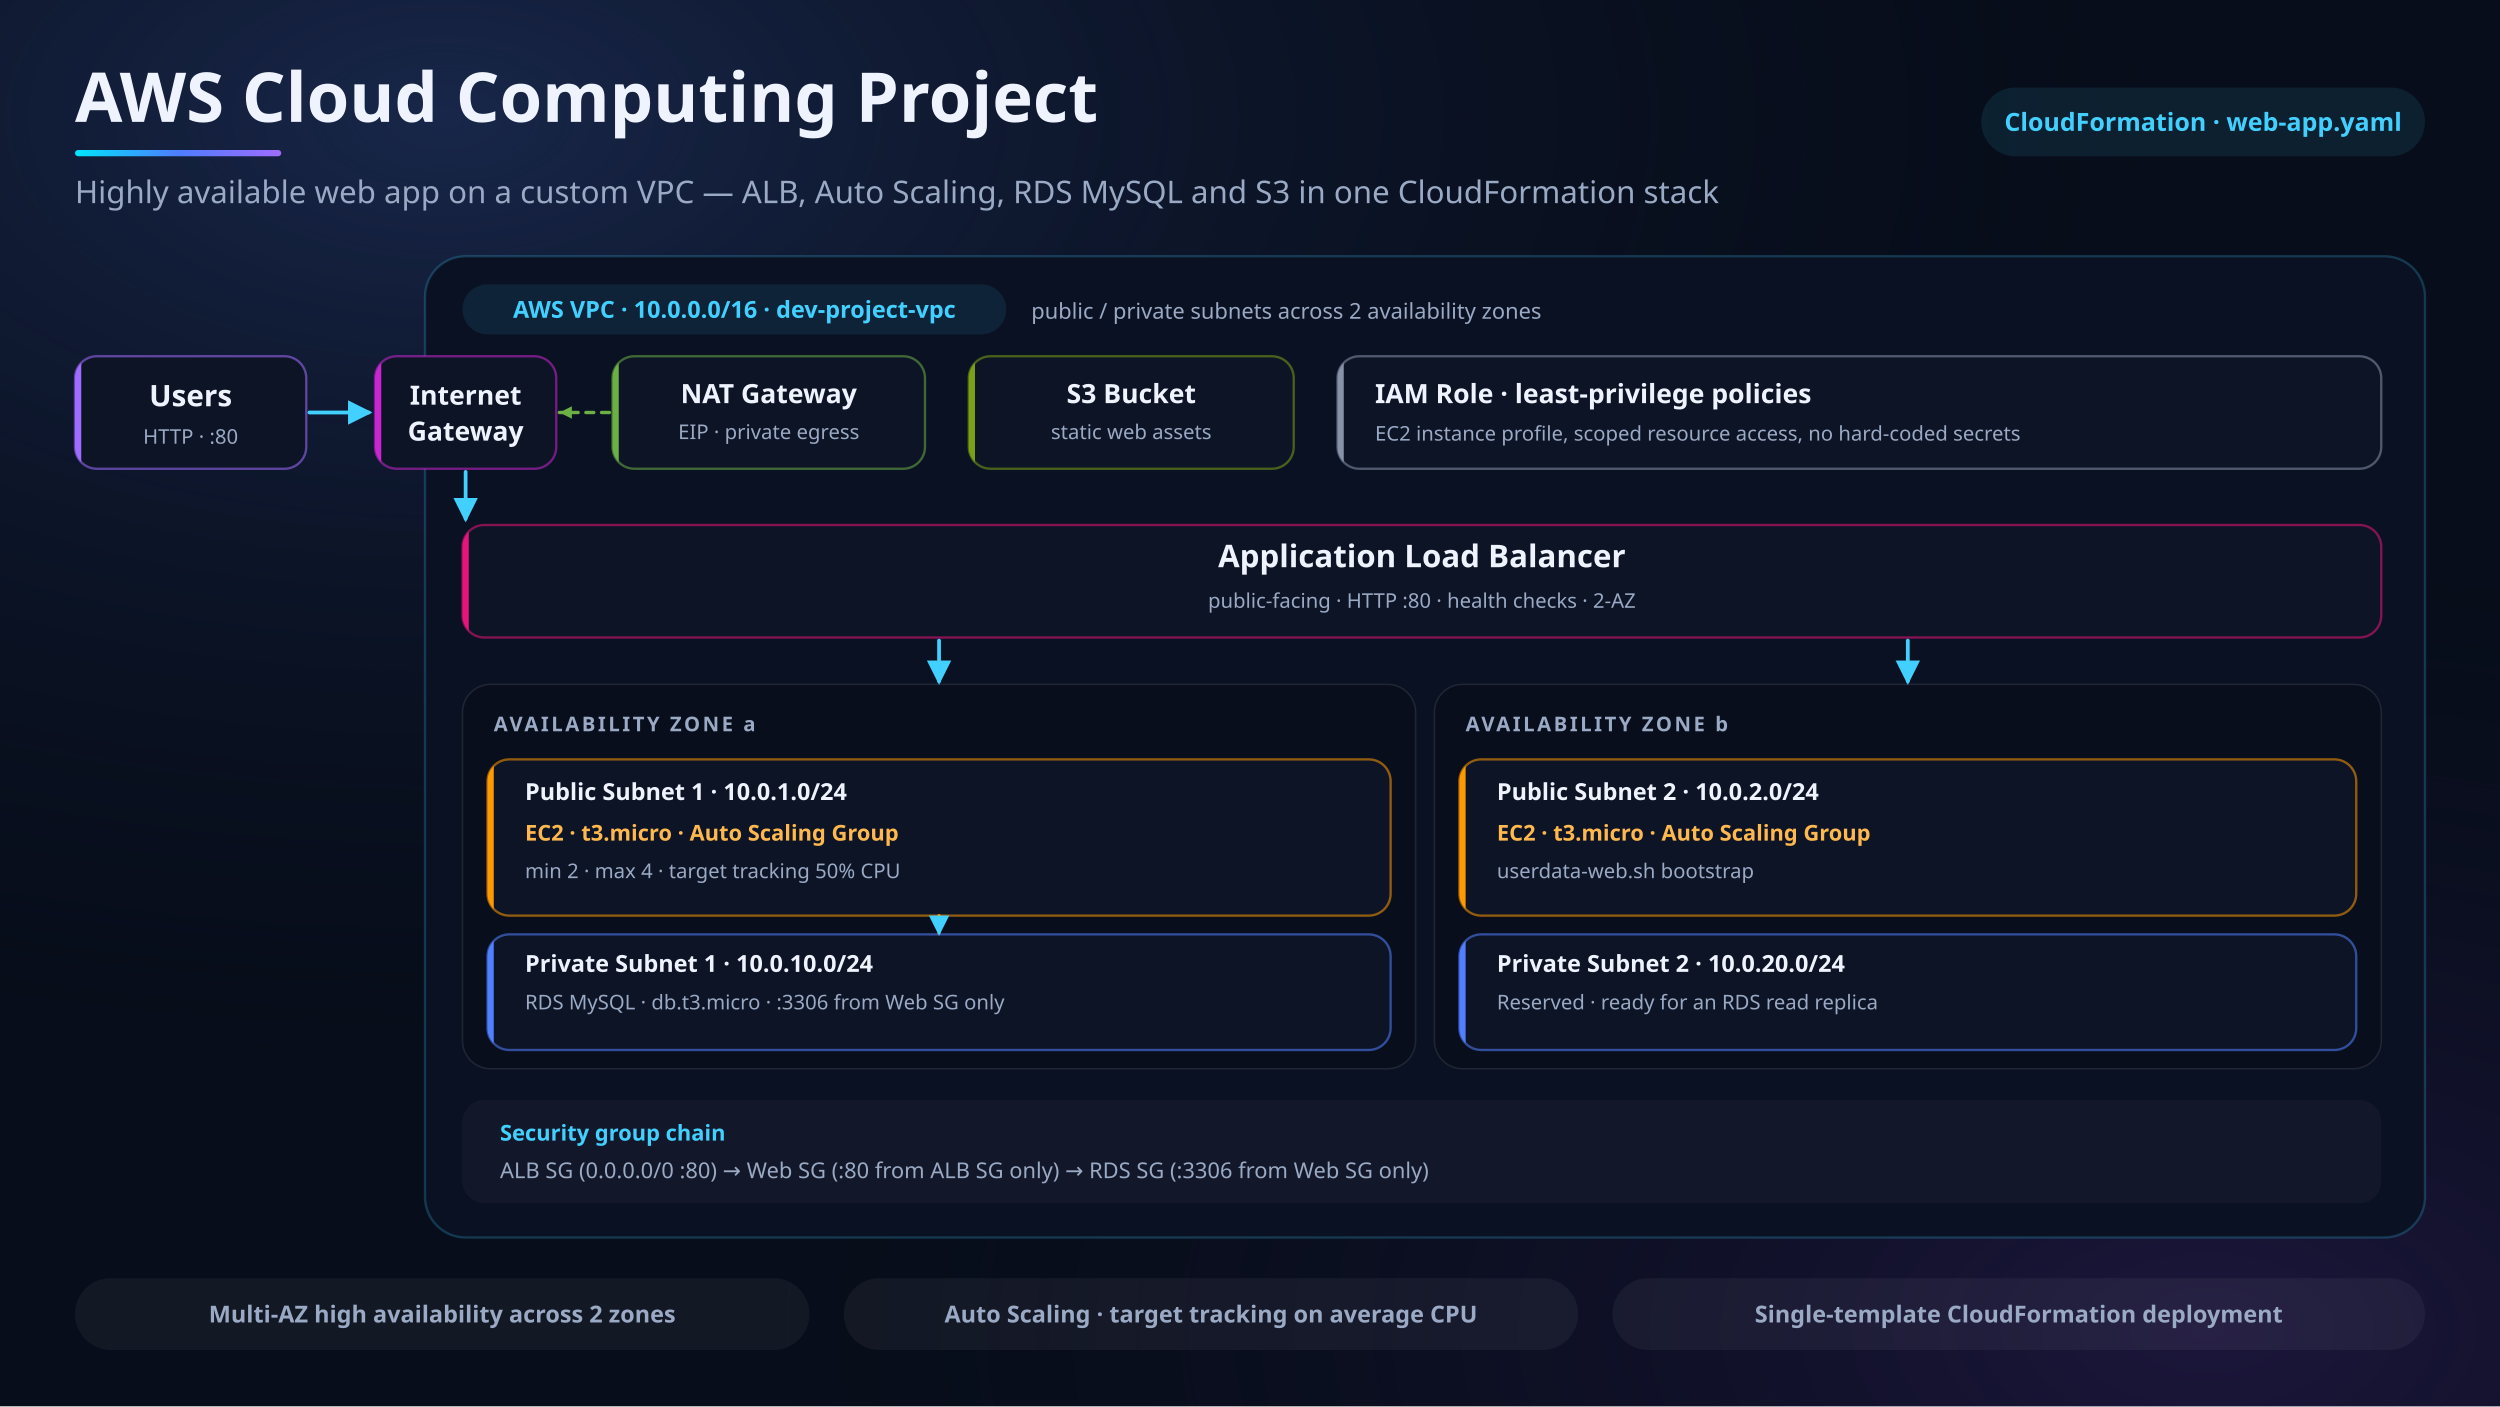
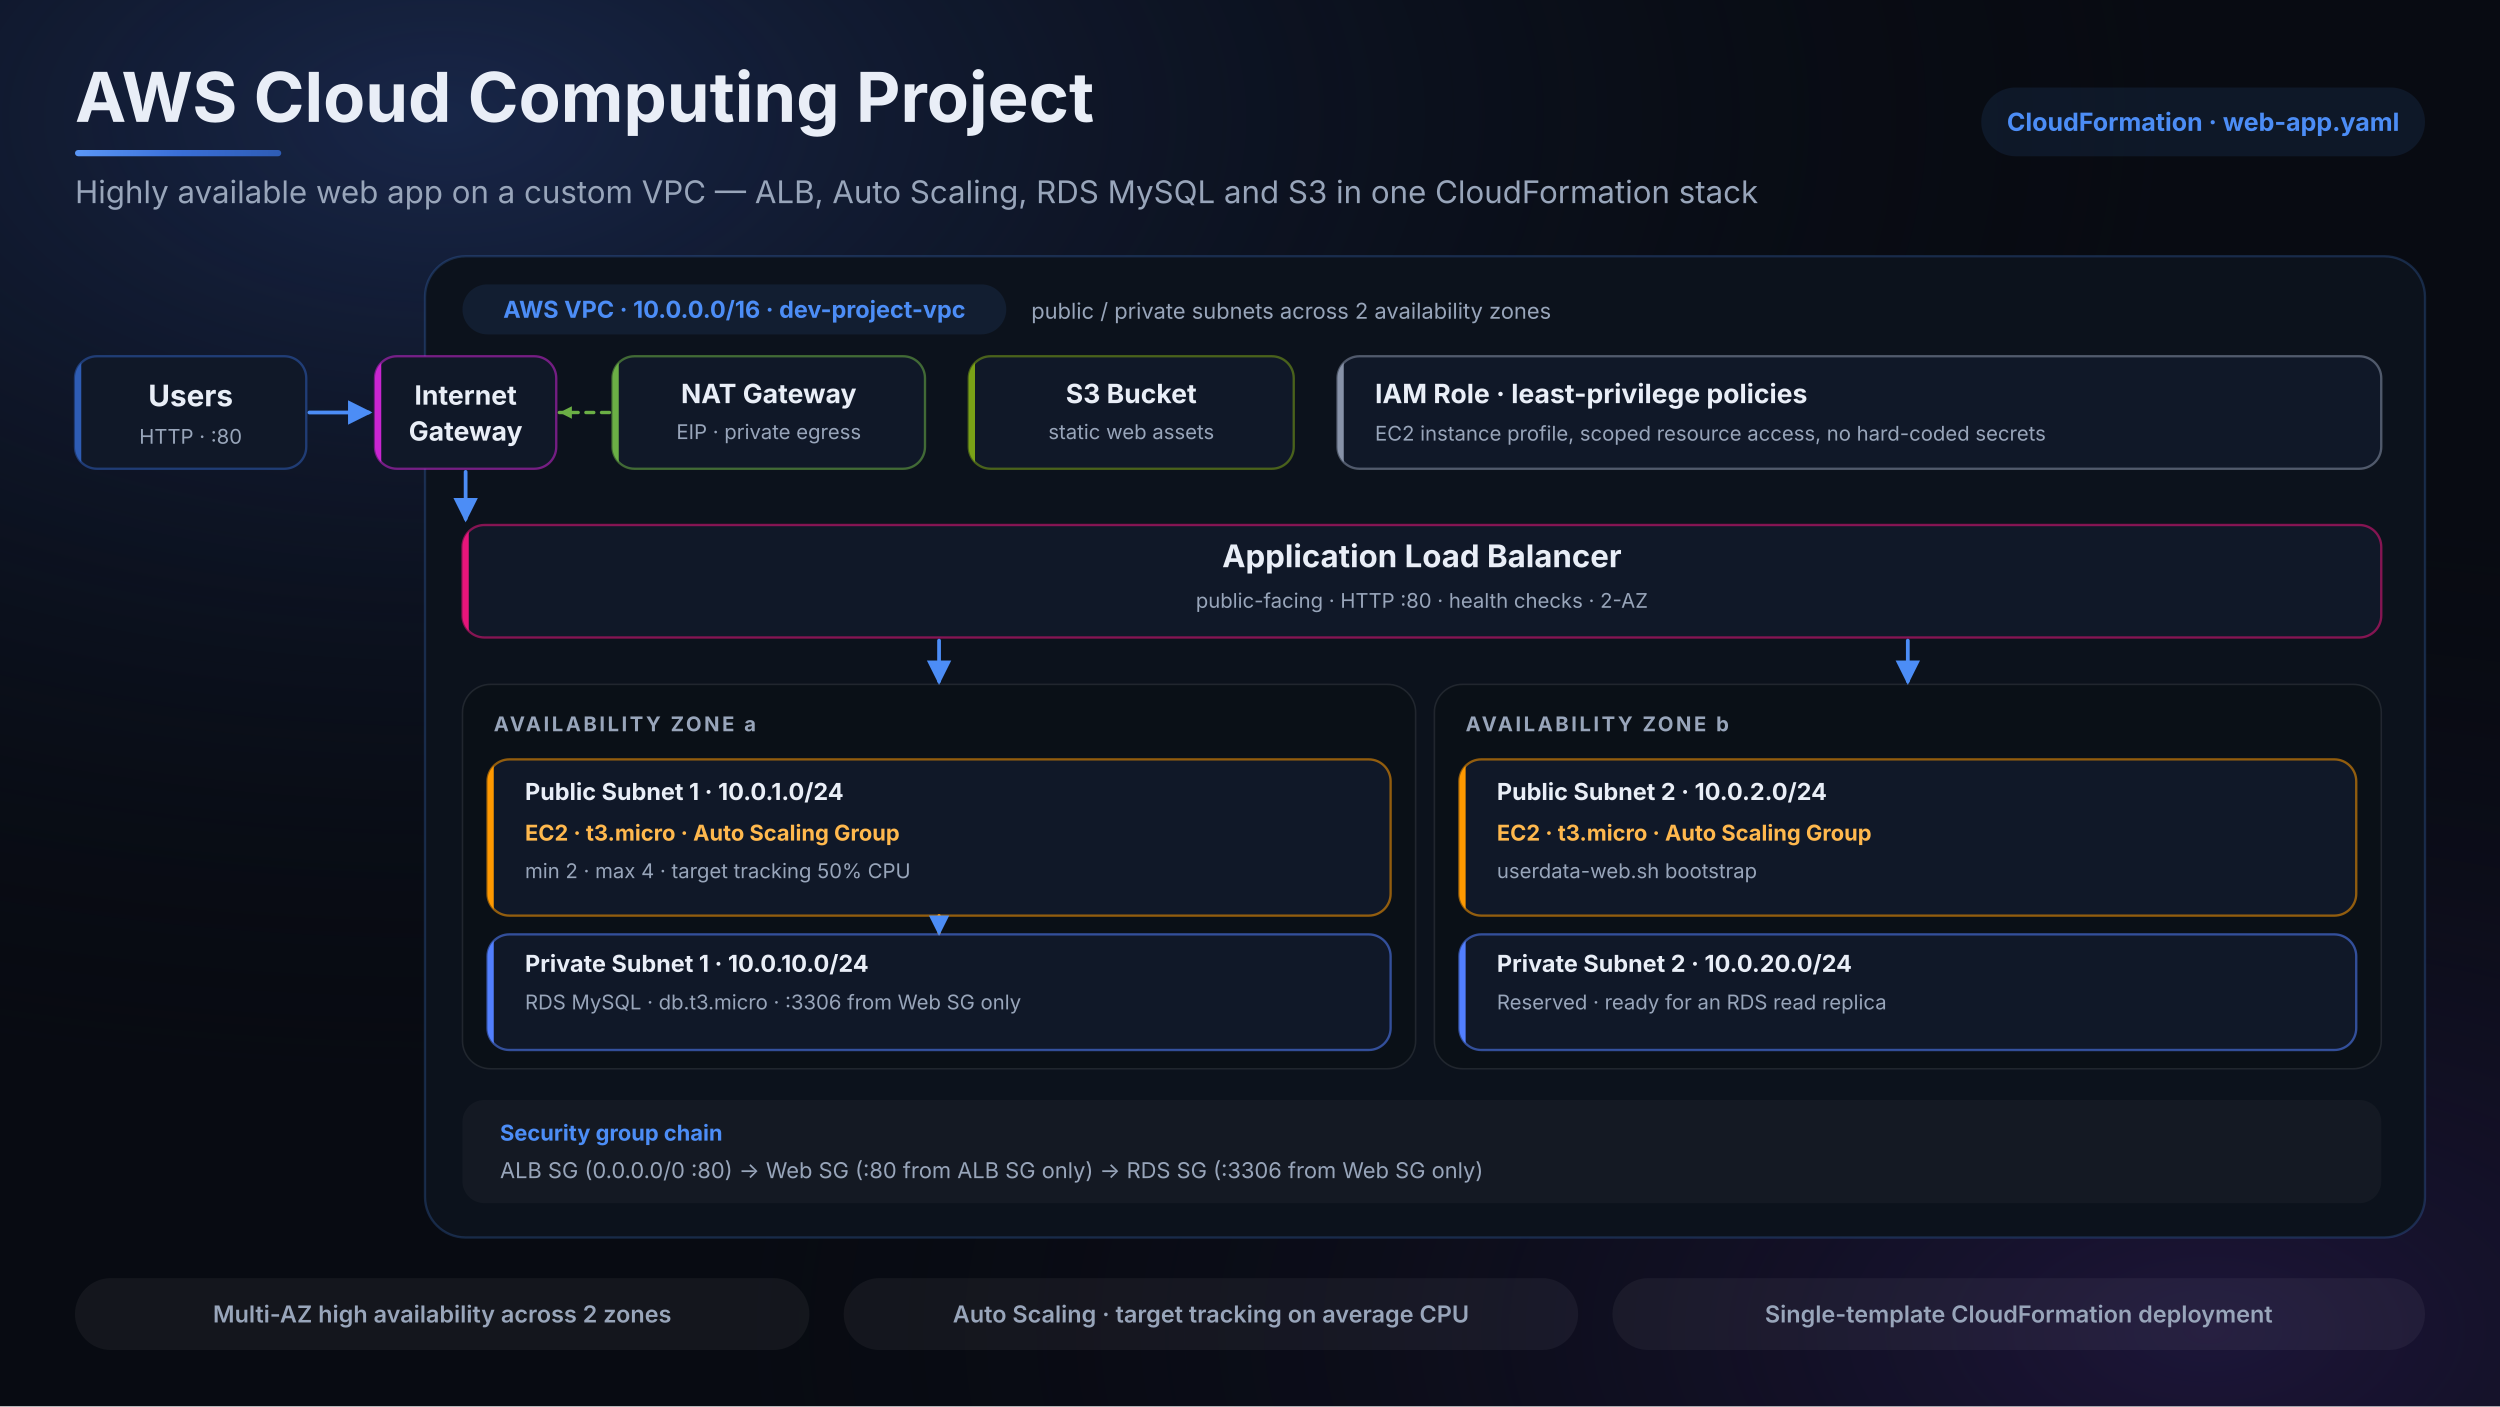
<svg xmlns="http://www.w3.org/2000/svg" viewBox="0 0 1600 900" width="1600" height="900" role="img" aria-label="AWS architecture diagram: highly available web application on a VPC with an Application Load Balancer, Auto Scaling group of EC2 instances in two public subnets, an RDS MySQL instance in a private subnet, an S3 bucket, a NAT gateway and an Internet Gateway.">
-   <rect width="1600" height="900" fill="#070d1a" />
+   <rect width="1600" height="900" fill="#080b12" />
  <defs>
    <radialGradient id="bg1" cx="18%" cy="8%" r="70%">
      <stop offset="0%" stop-color="#1b2b52" stop-opacity="0.85" />
-       <stop offset="100%" stop-color="#070d1a" stop-opacity="0" />
+       <stop offset="100%" stop-color="#080b12" stop-opacity="0" />
    </radialGradient>
    <radialGradient id="bg2" cx="88%" cy="95%" r="60%">
      <stop offset="0%" stop-color="#2a1c52" stop-opacity="0.6" />
-       <stop offset="100%" stop-color="#070d1a" stop-opacity="0" />
+       <stop offset="100%" stop-color="#080b12" stop-opacity="0" />
    </radialGradient>
    <linearGradient id="hdg" x1="0" y1="0" x2="1" y2="0">
-       <stop offset="0%" stop-color="#00e5ff" />
-       <stop offset="50%" stop-color="#4d7dff" />
-       <stop offset="100%" stop-color="#a06cff" />
+       <stop offset="0%" stop-color="#5b97f7" />
+       <stop offset="50%" stop-color="#3a6fd8" />
+       <stop offset="100%" stop-color="#2e5cb4" />
    </linearGradient>
    <marker id="ah" viewBox="0 0 10 10" refX="8.5" refY="5" markerWidth="6.5" markerHeight="6.5" orient="auto-start-reverse">
-       <path d="M0,0 L10,5 L0,10 z" fill="#41d0ff" />
+       <path d="M0,0 L10,5 L0,10 z" fill="#4c8df6" />
    </marker>
    <marker id="ahd" viewBox="0 0 10 10" refX="8.5" refY="5" markerWidth="6" markerHeight="6" orient="auto-start-reverse">
      <path d="M0,0 L10,5 L0,10 z" fill="#6BAF45" />
    </marker>
  </defs>
  <rect width="1600" height="900" fill="url(#bg1)" />
  <rect width="1600" height="900" fill="url(#bg2)" />
-   <text x="48" y="78" font-family="FAMILY" font-size="44" font-weight="700" fill="#eef3fd" text-anchor="start" letter-spacing="0" opacity="1">AWS Cloud Computing Project</text>
+   <text x="48" y="78" font-family="Manrope, Inter, Segoe UI, sans-serif" font-size="44" font-weight="700" fill="#e9eef7" text-anchor="start" letter-spacing="0" opacity="1">AWS Cloud Computing Project</text>
  <rect x="48" y="96" width="132" height="4" rx="2" fill="url(#hdg)" />
-   <text x="48" y="130" font-family="FAMILY" font-size="20" font-weight="400" fill="#9aa9c4" text-anchor="start" letter-spacing="0" opacity="1">Highly available web app on a custom VPC — ALB, Auto Scaling, RDS MySQL and S3 in one CloudFormation stack</text>
+   <text x="48" y="130" font-family="Manrope, Inter, Segoe UI, sans-serif" font-size="20" font-weight="400" fill="#98a5ba" text-anchor="start" letter-spacing="0" opacity="1">Highly available web app on a custom VPC — ALB, Auto Scaling, RDS MySQL and S3 in one CloudFormation stack</text>
  <defs>
    <clipPath id="clip0">
      <rect x="1268" y="56" width="284" height="44" rx="22.0" />
    </clipPath>
  </defs>
-   <rect x="1268" y="56" width="284" height="44" rx="22.0" fill="rgba(65,208,255,0.10)" stroke="None" stroke-opacity="1" stroke-width="1.2" />
-   <text x="1410.0" y="83.76" font-family="FAMILY" font-size="16" font-weight="700" fill="#41d0ff" text-anchor="middle" letter-spacing="0" opacity="1">CloudFormation · web-app.yaml</text>
+   <rect x="1268" y="56" width="284" height="44" rx="22.0" fill="rgba(76,141,246,0.10)" stroke="None" stroke-opacity="1" stroke-width="1.2" />
+   <text x="1410.0" y="83.76" font-family="Manrope, Inter, Segoe UI, sans-serif" font-size="16" font-weight="700" fill="#4c8df6" text-anchor="middle" letter-spacing="0" opacity="1">CloudFormation · web-app.yaml</text>
  <defs>
    <clipPath id="clip1">
      <rect x="48" y="228" width="148" height="72" rx="14" />
    </clipPath>
  </defs>
-   <rect x="48" y="228" width="148" height="72" rx="14" fill="#0d1426" stroke="#a06cff" stroke-opacity="0.55" stroke-width="1.5" />
-   <rect x="48" y="228" width="4" height="72" fill="#a06cff" clip-path="url(#clip1)" />
-   <text x="122" y="260" font-family="FAMILY" font-size="19" font-weight="700" fill="#eef3fd" text-anchor="middle" letter-spacing="0" opacity="1">Users</text>
-   <text x="122" y="284" font-family="FAMILY" font-size="13" font-weight="400" fill="#9aa9c4" text-anchor="middle" letter-spacing="0" opacity="1">HTTP · :80</text>
-   <line x1="198" y1="264" x2="236" y2="264" stroke="#41d0ff" stroke-width="2.4" stroke-linecap="round" marker-end="url(#ah)" opacity="1" />
-   <rect x="272" y="164" width="1280" height="628" rx="26" fill="#0a1122" stroke="rgba(65,208,255,0.22)" stroke-width="1.5" />
+   <rect x="48" y="228" width="148" height="72" rx="14" fill="#101828" stroke="#2e5cb4" stroke-opacity="0.55" stroke-width="1.5" />
+   <rect x="48" y="228" width="4" height="72" fill="#2e5cb4" clip-path="url(#clip1)" />
+   <text x="122" y="260" font-family="Manrope, Inter, Segoe UI, sans-serif" font-size="19" font-weight="700" fill="#e9eef7" text-anchor="middle" letter-spacing="0" opacity="1">Users</text>
+   <text x="122" y="284" font-family="Manrope, Inter, Segoe UI, sans-serif" font-size="13" font-weight="400" fill="#98a5ba" text-anchor="middle" letter-spacing="0" opacity="1">HTTP · :80</text>
+   <line x1="198" y1="264" x2="236" y2="264" stroke="#4c8df6" stroke-width="2.4" stroke-linecap="round" marker-end="url(#ah)" opacity="1" />
+   <rect x="272" y="164" width="1280" height="628" rx="26" fill="#0c121c" stroke="rgba(76,141,246,0.22)" stroke-width="1.5" />
  <defs>
    <clipPath id="clip2">
      <rect x="296" y="182" width="348" height="32" rx="16.0" />
    </clipPath>
  </defs>
-   <rect x="296" y="182" width="348" height="32" rx="16.0" fill="rgba(65,208,255,0.10)" stroke="None" stroke-opacity="1" stroke-width="1.2" />
-   <text x="470.0" y="203.4" font-family="FAMILY" font-size="15" font-weight="700" fill="#41d0ff" text-anchor="middle" letter-spacing="0" opacity="1">AWS VPC · 10.0.0.0/16 · dev-project-vpc</text>
-   <text x="660" y="204" font-family="FAMILY" font-size="14" font-weight="400" fill="#9aa9c4" text-anchor="start" letter-spacing="0" opacity="1">public / private subnets across 2 availability zones</text>
+   <rect x="296" y="182" width="348" height="32" rx="16.0" fill="rgba(76,141,246,0.10)" stroke="None" stroke-opacity="1" stroke-width="1.2" />
+   <text x="470.0" y="203.4" font-family="Manrope, Inter, Segoe UI, sans-serif" font-size="15" font-weight="700" fill="#4c8df6" text-anchor="middle" letter-spacing="0" opacity="1">AWS VPC · 10.0.0.0/16 · dev-project-vpc</text>
+   <text x="660" y="204" font-family="Manrope, Inter, Segoe UI, sans-serif" font-size="14" font-weight="400" fill="#98a5ba" text-anchor="start" letter-spacing="0" opacity="1">public / private subnets across 2 availability zones</text>
  <defs>
    <clipPath id="clip3">
      <rect x="240" y="228" width="116" height="72" rx="14" />
    </clipPath>
  </defs>
-   <rect x="240" y="228" width="116" height="72" rx="14" fill="#0d1426" stroke="#C925D1" stroke-opacity="0.55" stroke-width="1.5" />
+   <rect x="240" y="228" width="116" height="72" rx="14" fill="#101828" stroke="#C925D1" stroke-opacity="0.55" stroke-width="1.5" />
  <rect x="240" y="228" width="4" height="72" fill="#C925D1" clip-path="url(#clip3)" />
-   <text x="298" y="259" font-family="FAMILY" font-size="17" font-weight="700" fill="#eef3fd" text-anchor="middle" letter-spacing="0" opacity="1">Internet</text>
-   <text x="298" y="282" font-family="FAMILY" font-size="17" font-weight="700" fill="#eef3fd" text-anchor="middle" letter-spacing="0" opacity="1">Gateway</text>
+   <text x="298" y="259" font-family="Manrope, Inter, Segoe UI, sans-serif" font-size="17" font-weight="700" fill="#e9eef7" text-anchor="middle" letter-spacing="0" opacity="1">Internet</text>
+   <text x="298" y="282" font-family="Manrope, Inter, Segoe UI, sans-serif" font-size="17" font-weight="700" fill="#e9eef7" text-anchor="middle" letter-spacing="0" opacity="1">Gateway</text>
  <defs>
    <clipPath id="clip4">
      <rect x="392" y="228" width="200" height="72" rx="14" />
    </clipPath>
  </defs>
-   <rect x="392" y="228" width="200" height="72" rx="14" fill="#0d1426" stroke="#6BAF45" stroke-opacity="0.55" stroke-width="1.5" />
+   <rect x="392" y="228" width="200" height="72" rx="14" fill="#101828" stroke="#6BAF45" stroke-opacity="0.55" stroke-width="1.5" />
  <rect x="392" y="228" width="4" height="72" fill="#6BAF45" clip-path="url(#clip4)" />
-   <text x="492" y="258" font-family="FAMILY" font-size="17" font-weight="700" fill="#eef3fd" text-anchor="middle" letter-spacing="0" opacity="1">NAT Gateway</text>
-   <text x="492" y="281" font-family="FAMILY" font-size="13" font-weight="400" fill="#9aa9c4" text-anchor="middle" letter-spacing="0" opacity="1">EIP · private egress</text>
+   <text x="492" y="258" font-family="Manrope, Inter, Segoe UI, sans-serif" font-size="17" font-weight="700" fill="#e9eef7" text-anchor="middle" letter-spacing="0" opacity="1">NAT Gateway</text>
+   <text x="492" y="281" font-family="Manrope, Inter, Segoe UI, sans-serif" font-size="13" font-weight="400" fill="#98a5ba" text-anchor="middle" letter-spacing="0" opacity="1">EIP · private egress</text>
  <line x1="390" y1="264" x2="358" y2="264" stroke="#6BAF45" stroke-width="2.2" stroke-linecap="round" stroke-dasharray="5 5" opacity="1" />
  <path d="M 358 264 L 366 260 L 366 268 Z" fill="#6BAF45" />
  <defs>
    <clipPath id="clip5">
      <rect x="620" y="228" width="208" height="72" rx="14" />
    </clipPath>
  </defs>
-   <rect x="620" y="228" width="208" height="72" rx="14" fill="#0d1426" stroke="#7AA116" stroke-opacity="0.55" stroke-width="1.5" />
+   <rect x="620" y="228" width="208" height="72" rx="14" fill="#101828" stroke="#7AA116" stroke-opacity="0.55" stroke-width="1.5" />
  <rect x="620" y="228" width="4" height="72" fill="#7AA116" clip-path="url(#clip5)" />
-   <text x="724" y="258" font-family="FAMILY" font-size="17" font-weight="700" fill="#eef3fd" text-anchor="middle" letter-spacing="0" opacity="1">S3 Bucket</text>
-   <text x="724" y="281" font-family="FAMILY" font-size="13" font-weight="400" fill="#9aa9c4" text-anchor="middle" letter-spacing="0" opacity="1">static web assets</text>
+   <text x="724" y="258" font-family="Manrope, Inter, Segoe UI, sans-serif" font-size="17" font-weight="700" fill="#e9eef7" text-anchor="middle" letter-spacing="0" opacity="1">S3 Bucket</text>
+   <text x="724" y="281" font-family="Manrope, Inter, Segoe UI, sans-serif" font-size="13" font-weight="400" fill="#98a5ba" text-anchor="middle" letter-spacing="0" opacity="1">static web assets</text>
  <defs>
    <clipPath id="clip6">
      <rect x="856" y="228" width="668" height="72" rx="14" />
    </clipPath>
  </defs>
-   <rect x="856" y="228" width="668" height="72" rx="14" fill="#0d1426" stroke="#8792A8" stroke-opacity="0.55" stroke-width="1.5" />
+   <rect x="856" y="228" width="668" height="72" rx="14" fill="#101828" stroke="#8792A8" stroke-opacity="0.55" stroke-width="1.5" />
  <rect x="856" y="228" width="4" height="72" fill="#8792A8" clip-path="url(#clip6)" />
-   <text x="880" y="258" font-family="FAMILY" font-size="17" font-weight="700" fill="#eef3fd" text-anchor="start" letter-spacing="0" opacity="1">IAM Role · least-privilege policies</text>
-   <text x="880" y="282" font-family="FAMILY" font-size="13" font-weight="400" fill="#9aa9c4" text-anchor="start" letter-spacing="0" opacity="1">EC2 instance profile, scoped resource access, no hard-coded secrets</text>
+   <text x="880" y="258" font-family="Manrope, Inter, Segoe UI, sans-serif" font-size="17" font-weight="700" fill="#e9eef7" text-anchor="start" letter-spacing="0" opacity="1">IAM Role · least-privilege policies</text>
+   <text x="880" y="282" font-family="Manrope, Inter, Segoe UI, sans-serif" font-size="13" font-weight="400" fill="#98a5ba" text-anchor="start" letter-spacing="0" opacity="1">EC2 instance profile, scoped resource access, no hard-coded secrets</text>
  <defs>
    <clipPath id="clip7">
      <rect x="296" y="336" width="1228" height="72" rx="14" />
    </clipPath>
  </defs>
-   <rect x="296" y="336" width="1228" height="72" rx="14" fill="#0d1426" stroke="#E7157B" stroke-opacity="0.55" stroke-width="1.5" />
+   <rect x="296" y="336" width="1228" height="72" rx="14" fill="#101828" stroke="#E7157B" stroke-opacity="0.55" stroke-width="1.5" />
  <rect x="296" y="336" width="4" height="72" fill="#E7157B" clip-path="url(#clip7)" />
-   <text x="910" y="363" font-family="FAMILY" font-size="20" font-weight="700" fill="#eef3fd" text-anchor="middle" letter-spacing="0" opacity="1">Application Load Balancer</text>
-   <text x="910" y="389" font-family="FAMILY" font-size="13" font-weight="400" fill="#9aa9c4" text-anchor="middle" letter-spacing="0" opacity="1">public-facing · HTTP :80 · health checks · 2-AZ</text>
-   <line x1="298" y1="302" x2="298" y2="332" stroke="#41d0ff" stroke-width="2.4" stroke-linecap="round" marker-end="url(#ah)" opacity="1" />
-   <rect x="296" y="438" width="610" height="246" rx="18" fill="#080e1c" stroke="#ffffff" stroke-opacity="0.09" />
-   <text x="316" y="468" font-family="FAMILY" font-size="13" font-weight="700" fill="#9aa9c4" text-anchor="start" letter-spacing="1.6" opacity="1">AVAILABILITY ZONE a</text>
+   <text x="910" y="363" font-family="Manrope, Inter, Segoe UI, sans-serif" font-size="20" font-weight="700" fill="#e9eef7" text-anchor="middle" letter-spacing="0" opacity="1">Application Load Balancer</text>
+   <text x="910" y="389" font-family="Manrope, Inter, Segoe UI, sans-serif" font-size="13" font-weight="400" fill="#98a5ba" text-anchor="middle" letter-spacing="0" opacity="1">public-facing · HTTP :80 · health checks · 2-AZ</text>
+   <line x1="298" y1="302" x2="298" y2="332" stroke="#4c8df6" stroke-width="2.4" stroke-linecap="round" marker-end="url(#ah)" opacity="1" />
+   <rect x="296" y="438" width="610" height="246" rx="18" fill="#0a1017" stroke="#ffffff" stroke-opacity="0.09" />
+   <text x="316" y="468" font-family="Manrope, Inter, Segoe UI, sans-serif" font-size="13" font-weight="700" fill="#98a5ba" text-anchor="start" letter-spacing="1.6" opacity="1">AVAILABILITY ZONE a</text>
  <defs>
    <clipPath id="clip8">
      <rect x="312" y="486" width="578" height="100" rx="14" />
    </clipPath>
  </defs>
-   <rect x="312" y="486" width="578" height="100" rx="14" fill="#0d1426" stroke="#FF9900" stroke-opacity="0.55" stroke-width="1.5" />
+   <rect x="312" y="486" width="578" height="100" rx="14" fill="#101828" stroke="#FF9900" stroke-opacity="0.55" stroke-width="1.5" />
  <rect x="312" y="486" width="4" height="100" fill="#FF9900" clip-path="url(#clip8)" />
-   <text x="336" y="512" font-family="FAMILY" font-size="15" font-weight="700" fill="#eef3fd" text-anchor="start" letter-spacing="0" opacity="1">Public Subnet 1 · 10.0.1.0/24</text>
-   <text x="336" y="538" font-family="FAMILY" font-size="14" font-weight="700" fill="#FFB84D" text-anchor="start" letter-spacing="0" opacity="1">EC2 · t3.micro  ·  Auto Scaling Group</text>
-   <text x="336" y="562" font-family="FAMILY" font-size="13" font-weight="400" fill="#9aa9c4" text-anchor="start" letter-spacing="0" opacity="1">min 2 · max 4 · target tracking 50% CPU</text>
+   <text x="336" y="512" font-family="Manrope, Inter, Segoe UI, sans-serif" font-size="15" font-weight="700" fill="#e9eef7" text-anchor="start" letter-spacing="0" opacity="1">Public Subnet 1 · 10.0.1.0/24</text>
+   <text x="336" y="538" font-family="Manrope, Inter, Segoe UI, sans-serif" font-size="14" font-weight="700" fill="#FFB84D" text-anchor="start" letter-spacing="0" opacity="1">EC2 · t3.micro  ·  Auto Scaling Group</text>
+   <text x="336" y="562" font-family="Manrope, Inter, Segoe UI, sans-serif" font-size="13" font-weight="400" fill="#98a5ba" text-anchor="start" letter-spacing="0" opacity="1">min 2 · max 4 · target tracking 50% CPU</text>
  <defs>
    <clipPath id="clip9">
      <rect x="312" y="598" width="578" height="74" rx="14" />
    </clipPath>
  </defs>
-   <rect x="312" y="598" width="578" height="74" rx="14" fill="#0d1426" stroke="#527FFF" stroke-opacity="0.55" stroke-width="1.5" />
+   <rect x="312" y="598" width="578" height="74" rx="14" fill="#101828" stroke="#527FFF" stroke-opacity="0.55" stroke-width="1.5" />
  <rect x="312" y="598" width="4" height="74" fill="#527FFF" clip-path="url(#clip9)" />
-   <text x="336" y="622" font-family="FAMILY" font-size="15" font-weight="700" fill="#eef3fd" text-anchor="start" letter-spacing="0" opacity="1">Private Subnet 1 · 10.0.10.0/24</text>
-   <text x="336" y="646" font-family="FAMILY" font-size="13" font-weight="400" fill="#9aa9c4" text-anchor="start" letter-spacing="0" opacity="1">RDS MySQL · db.t3.micro · :3306 from Web SG only</text>
+   <text x="336" y="622" font-family="Manrope, Inter, Segoe UI, sans-serif" font-size="15" font-weight="700" fill="#e9eef7" text-anchor="start" letter-spacing="0" opacity="1">Private Subnet 1 · 10.0.10.0/24</text>
+   <text x="336" y="646" font-family="Manrope, Inter, Segoe UI, sans-serif" font-size="13" font-weight="400" fill="#98a5ba" text-anchor="start" letter-spacing="0" opacity="1">RDS MySQL · db.t3.micro · :3306 from Web SG only</text>
  <line x1="601" y1="586" x2="601" y2="597" stroke="#FF9900" stroke-width="2" stroke-linecap="round" marker-end="url(#ah)" opacity="1" />
-   <rect x="918" y="438" width="606" height="246" rx="18" fill="#080e1c" stroke="#ffffff" stroke-opacity="0.09" />
-   <text x="938" y="468" font-family="FAMILY" font-size="13" font-weight="700" fill="#9aa9c4" text-anchor="start" letter-spacing="1.6" opacity="1">AVAILABILITY ZONE b</text>
+   <rect x="918" y="438" width="606" height="246" rx="18" fill="#0a1017" stroke="#ffffff" stroke-opacity="0.09" />
+   <text x="938" y="468" font-family="Manrope, Inter, Segoe UI, sans-serif" font-size="13" font-weight="700" fill="#98a5ba" text-anchor="start" letter-spacing="1.6" opacity="1">AVAILABILITY ZONE b</text>
  <defs>
    <clipPath id="clip10">
      <rect x="934" y="486" width="574" height="100" rx="14" />
    </clipPath>
  </defs>
-   <rect x="934" y="486" width="574" height="100" rx="14" fill="#0d1426" stroke="#FF9900" stroke-opacity="0.55" stroke-width="1.5" />
+   <rect x="934" y="486" width="574" height="100" rx="14" fill="#101828" stroke="#FF9900" stroke-opacity="0.55" stroke-width="1.5" />
  <rect x="934" y="486" width="4" height="100" fill="#FF9900" clip-path="url(#clip10)" />
-   <text x="958" y="512" font-family="FAMILY" font-size="15" font-weight="700" fill="#eef3fd" text-anchor="start" letter-spacing="0" opacity="1">Public Subnet 2 · 10.0.2.0/24</text>
-   <text x="958" y="538" font-family="FAMILY" font-size="14" font-weight="700" fill="#FFB84D" text-anchor="start" letter-spacing="0" opacity="1">EC2 · t3.micro  ·  Auto Scaling Group</text>
-   <text x="958" y="562" font-family="FAMILY" font-size="13" font-weight="400" fill="#9aa9c4" text-anchor="start" letter-spacing="0" opacity="1">userdata-web.sh bootstrap</text>
+   <text x="958" y="512" font-family="Manrope, Inter, Segoe UI, sans-serif" font-size="15" font-weight="700" fill="#e9eef7" text-anchor="start" letter-spacing="0" opacity="1">Public Subnet 2 · 10.0.2.0/24</text>
+   <text x="958" y="538" font-family="Manrope, Inter, Segoe UI, sans-serif" font-size="14" font-weight="700" fill="#FFB84D" text-anchor="start" letter-spacing="0" opacity="1">EC2 · t3.micro  ·  Auto Scaling Group</text>
+   <text x="958" y="562" font-family="Manrope, Inter, Segoe UI, sans-serif" font-size="13" font-weight="400" fill="#98a5ba" text-anchor="start" letter-spacing="0" opacity="1">userdata-web.sh bootstrap</text>
  <defs>
    <clipPath id="clip11">
      <rect x="934" y="598" width="574" height="74" rx="14" />
    </clipPath>
  </defs>
-   <rect x="934" y="598" width="574" height="74" rx="14" fill="#0d1426" stroke="#527FFF" stroke-opacity="0.55" stroke-width="1.5" />
+   <rect x="934" y="598" width="574" height="74" rx="14" fill="#101828" stroke="#527FFF" stroke-opacity="0.55" stroke-width="1.5" />
  <rect x="934" y="598" width="4" height="74" fill="#527FFF" clip-path="url(#clip11)" />
-   <text x="958" y="622" font-family="FAMILY" font-size="15" font-weight="700" fill="#eef3fd" text-anchor="start" letter-spacing="0" opacity="1">Private Subnet 2 · 10.0.20.0/24</text>
-   <text x="958" y="646" font-family="FAMILY" font-size="13" font-weight="400" fill="#9aa9c4" text-anchor="start" letter-spacing="0" opacity="1">Reserved · ready for an RDS read replica</text>
-   <line x1="601" y1="410" x2="601" y2="436" stroke="#41d0ff" stroke-width="2.4" stroke-linecap="round" marker-end="url(#ah)" opacity="1" />
-   <line x1="1221" y1="410" x2="1221" y2="436" stroke="#41d0ff" stroke-width="2.4" stroke-linecap="round" marker-end="url(#ah)" opacity="1" />
+   <text x="958" y="622" font-family="Manrope, Inter, Segoe UI, sans-serif" font-size="15" font-weight="700" fill="#e9eef7" text-anchor="start" letter-spacing="0" opacity="1">Private Subnet 2 · 10.0.20.0/24</text>
+   <text x="958" y="646" font-family="Manrope, Inter, Segoe UI, sans-serif" font-size="13" font-weight="400" fill="#98a5ba" text-anchor="start" letter-spacing="0" opacity="1">Reserved · ready for an RDS read replica</text>
+   <line x1="601" y1="410" x2="601" y2="436" stroke="#4c8df6" stroke-width="2.4" stroke-linecap="round" marker-end="url(#ah)" opacity="1" />
+   <line x1="1221" y1="410" x2="1221" y2="436" stroke="#4c8df6" stroke-width="2.4" stroke-linecap="round" marker-end="url(#ah)" opacity="1" />
  <defs>
    <clipPath id="clip12">
      <rect x="296" y="704" width="1228" height="66" rx="14" />
    </clipPath>
  </defs>
  <rect x="296" y="704" width="1228" height="66" rx="14" fill="rgba(255,255,255,0.035)" stroke="None" stroke-opacity="0.08" stroke-width="1.2" />
-   <text x="320" y="730" font-family="FAMILY" font-size="14" font-weight="700" fill="#41d0ff" text-anchor="start" letter-spacing="0" opacity="1">Security group chain</text>
-   <text x="320" y="754" font-family="FAMILY" font-size="14" font-weight="400" fill="#9aa9c4" text-anchor="start" letter-spacing="0" opacity="1">ALB SG (0.0.0.0/0 :80)   →   Web SG (:80 from ALB SG only)   →   RDS SG (:3306 from Web SG only)</text>
+   <text x="320" y="730" font-family="Manrope, Inter, Segoe UI, sans-serif" font-size="14" font-weight="700" fill="#4c8df6" text-anchor="start" letter-spacing="0" opacity="1">Security group chain</text>
+   <text x="320" y="754" font-family="Manrope, Inter, Segoe UI, sans-serif" font-size="14" font-weight="400" fill="#98a5ba" text-anchor="start" letter-spacing="0" opacity="1">ALB SG (0.0.0.0/0 :80)   →   Web SG (:80 from ALB SG only)   →   RDS SG (:3306 from Web SG only)</text>
  <defs>
    <clipPath id="clip13">
      <rect x="48" y="818" width="470" height="46" rx="23.0" />
    </clipPath>
  </defs>
  <rect x="48" y="818" width="470" height="46" rx="23.0" fill="rgba(255,255,255,0.05)" stroke="None" stroke-opacity="1" stroke-width="1.2" />
-   <text x="283.0" y="846.4" font-family="FAMILY" font-size="15" font-weight="600" fill="#9aa9c4" text-anchor="middle" letter-spacing="0" opacity="1">Multi-AZ high availability across 2 zones</text>
+   <text x="283.0" y="846.4" font-family="Manrope, Inter, Segoe UI, sans-serif" font-size="15" font-weight="600" fill="#98a5ba" text-anchor="middle" letter-spacing="0" opacity="1">Multi-AZ high availability across 2 zones</text>
  <defs>
    <clipPath id="clip14">
      <rect x="540" y="818" width="470" height="46" rx="23.0" />
    </clipPath>
  </defs>
  <rect x="540" y="818" width="470" height="46" rx="23.0" fill="rgba(255,255,255,0.05)" stroke="None" stroke-opacity="1" stroke-width="1.2" />
-   <text x="775.0" y="846.4" font-family="FAMILY" font-size="15" font-weight="600" fill="#9aa9c4" text-anchor="middle" letter-spacing="0" opacity="1">Auto Scaling · target tracking on average CPU</text>
+   <text x="775.0" y="846.4" font-family="Manrope, Inter, Segoe UI, sans-serif" font-size="15" font-weight="600" fill="#98a5ba" text-anchor="middle" letter-spacing="0" opacity="1">Auto Scaling · target tracking on average CPU</text>
  <defs>
    <clipPath id="clip15">
      <rect x="1032" y="818" width="520" height="46" rx="23.0" />
    </clipPath>
  </defs>
  <rect x="1032" y="818" width="520" height="46" rx="23.0" fill="rgba(255,255,255,0.05)" stroke="None" stroke-opacity="1" stroke-width="1.2" />
-   <text x="1292.0" y="846.4" font-family="FAMILY" font-size="15" font-weight="600" fill="#9aa9c4" text-anchor="middle" letter-spacing="0" opacity="1">Single-template CloudFormation deployment</text>
+   <text x="1292.0" y="846.4" font-family="Manrope, Inter, Segoe UI, sans-serif" font-size="15" font-weight="600" fill="#98a5ba" text-anchor="middle" letter-spacing="0" opacity="1">Single-template CloudFormation deployment</text>
</svg>
